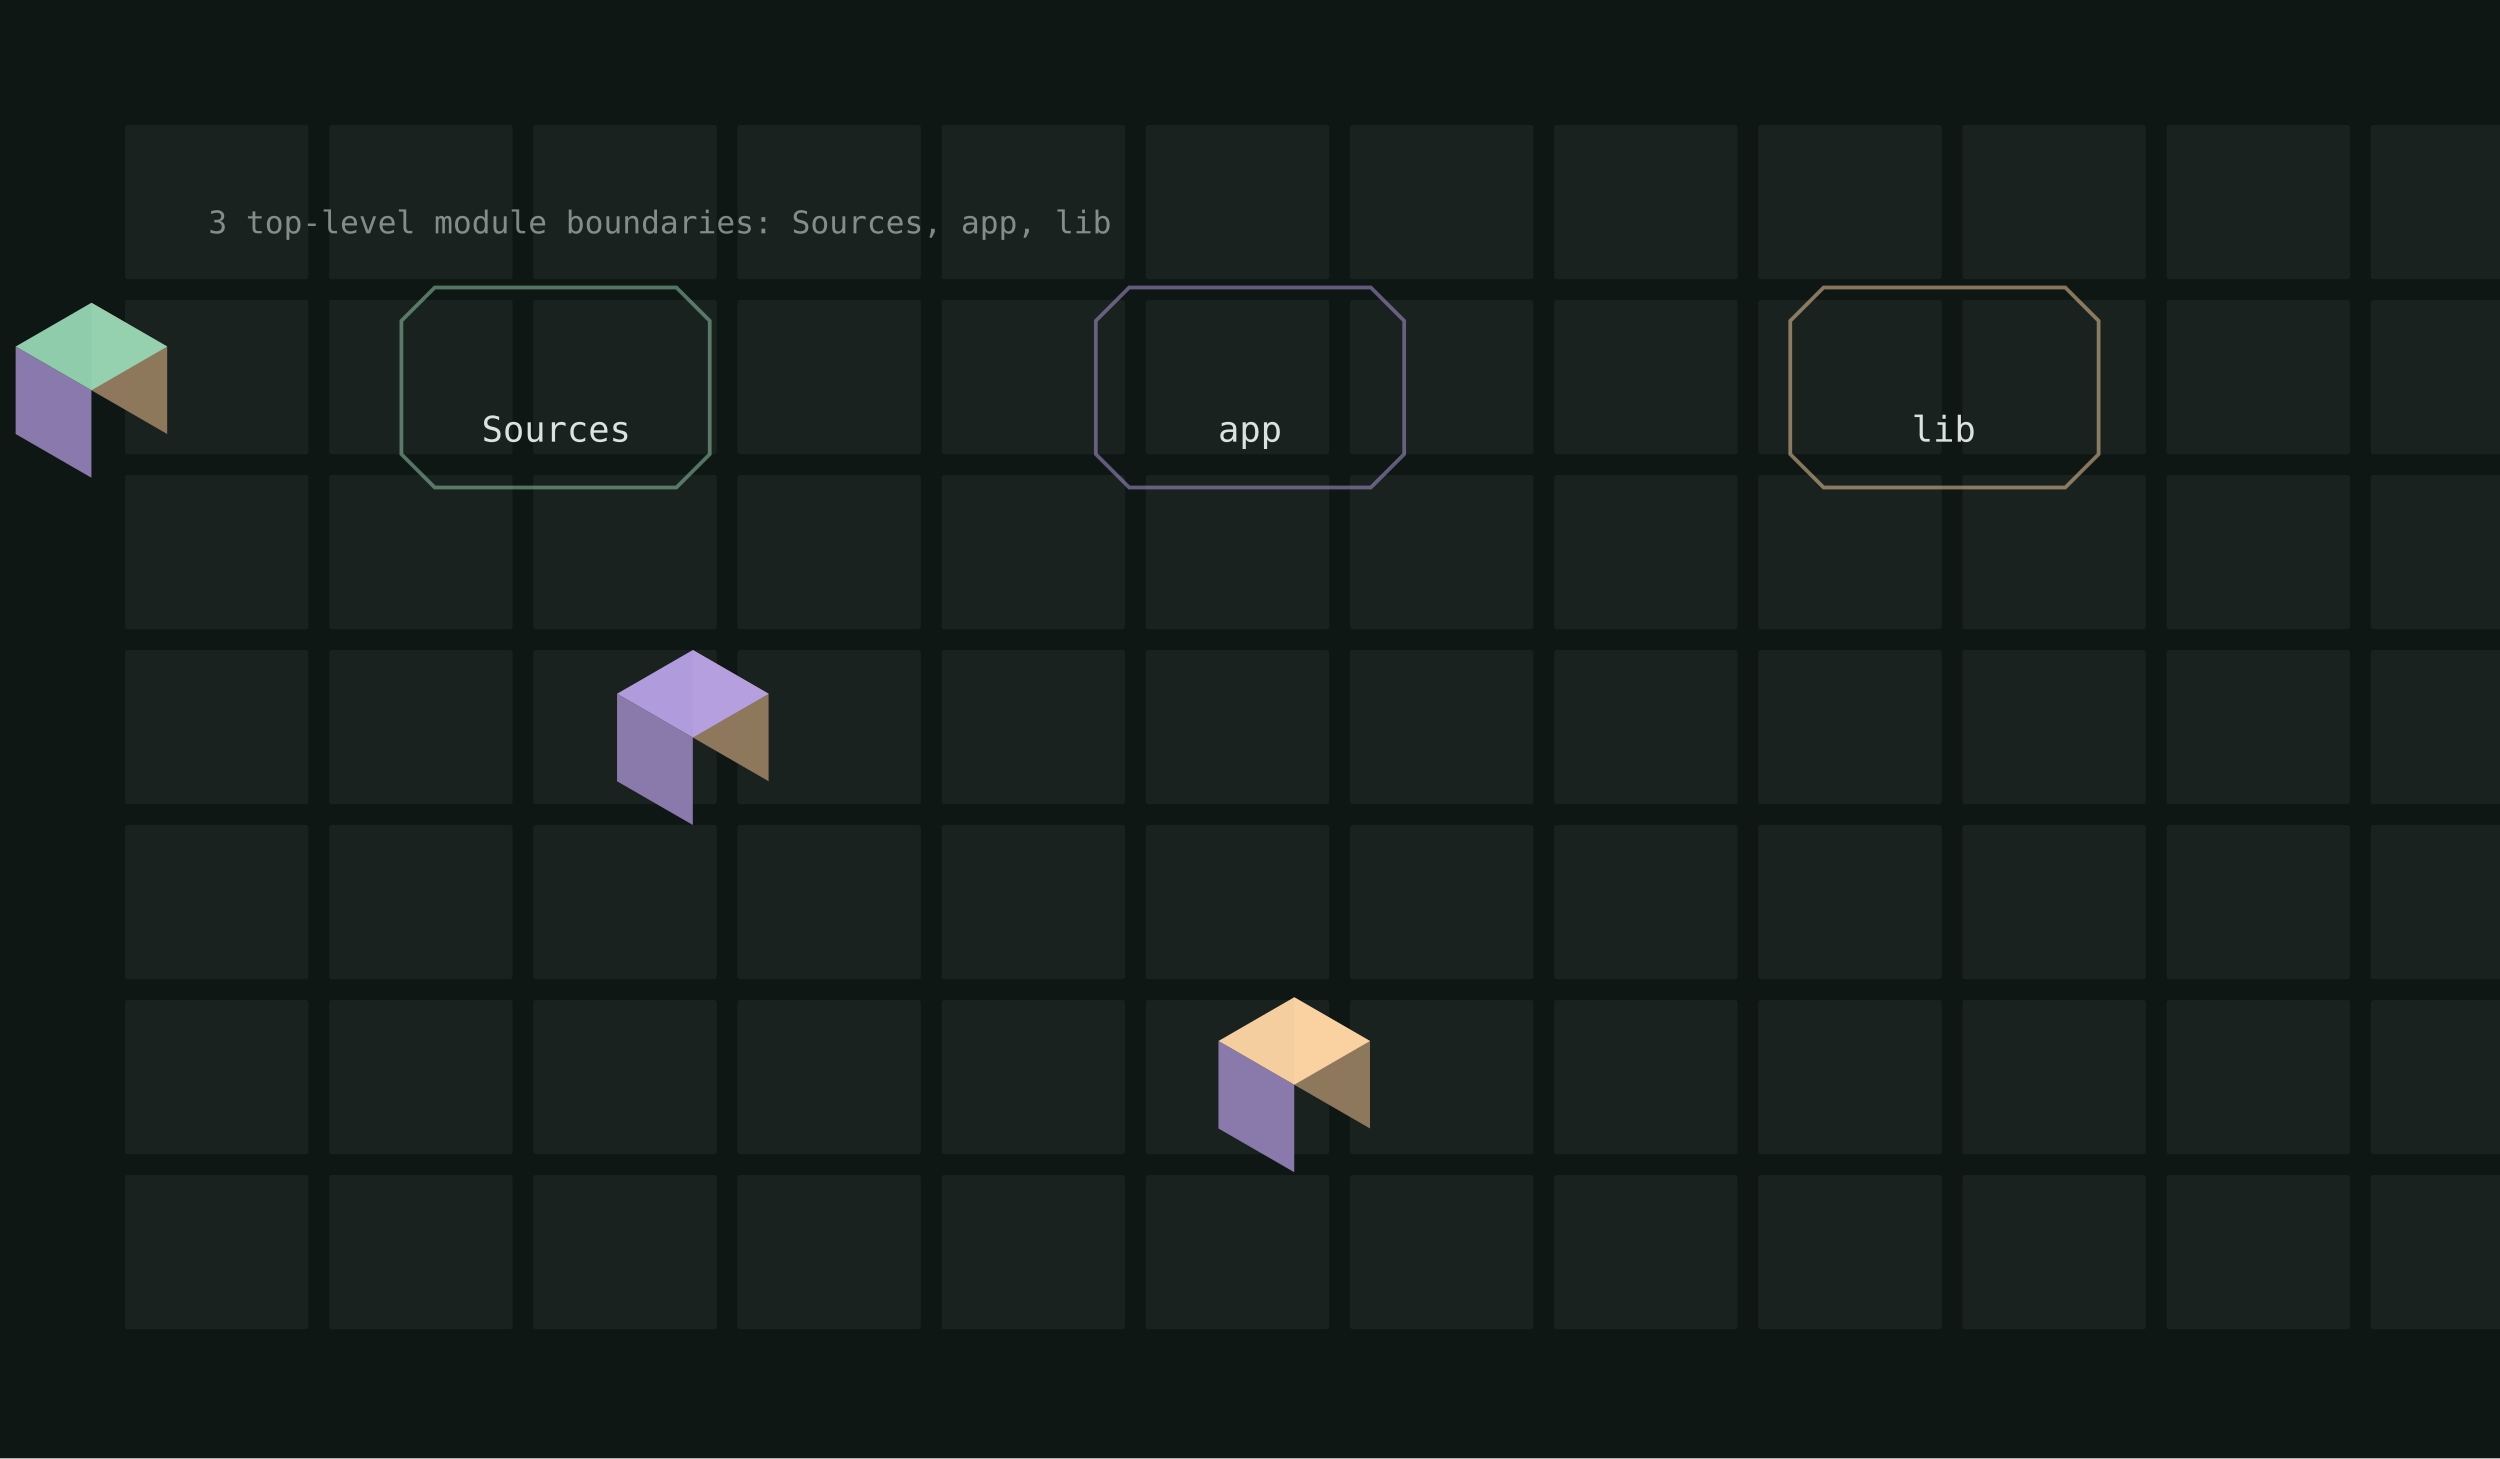
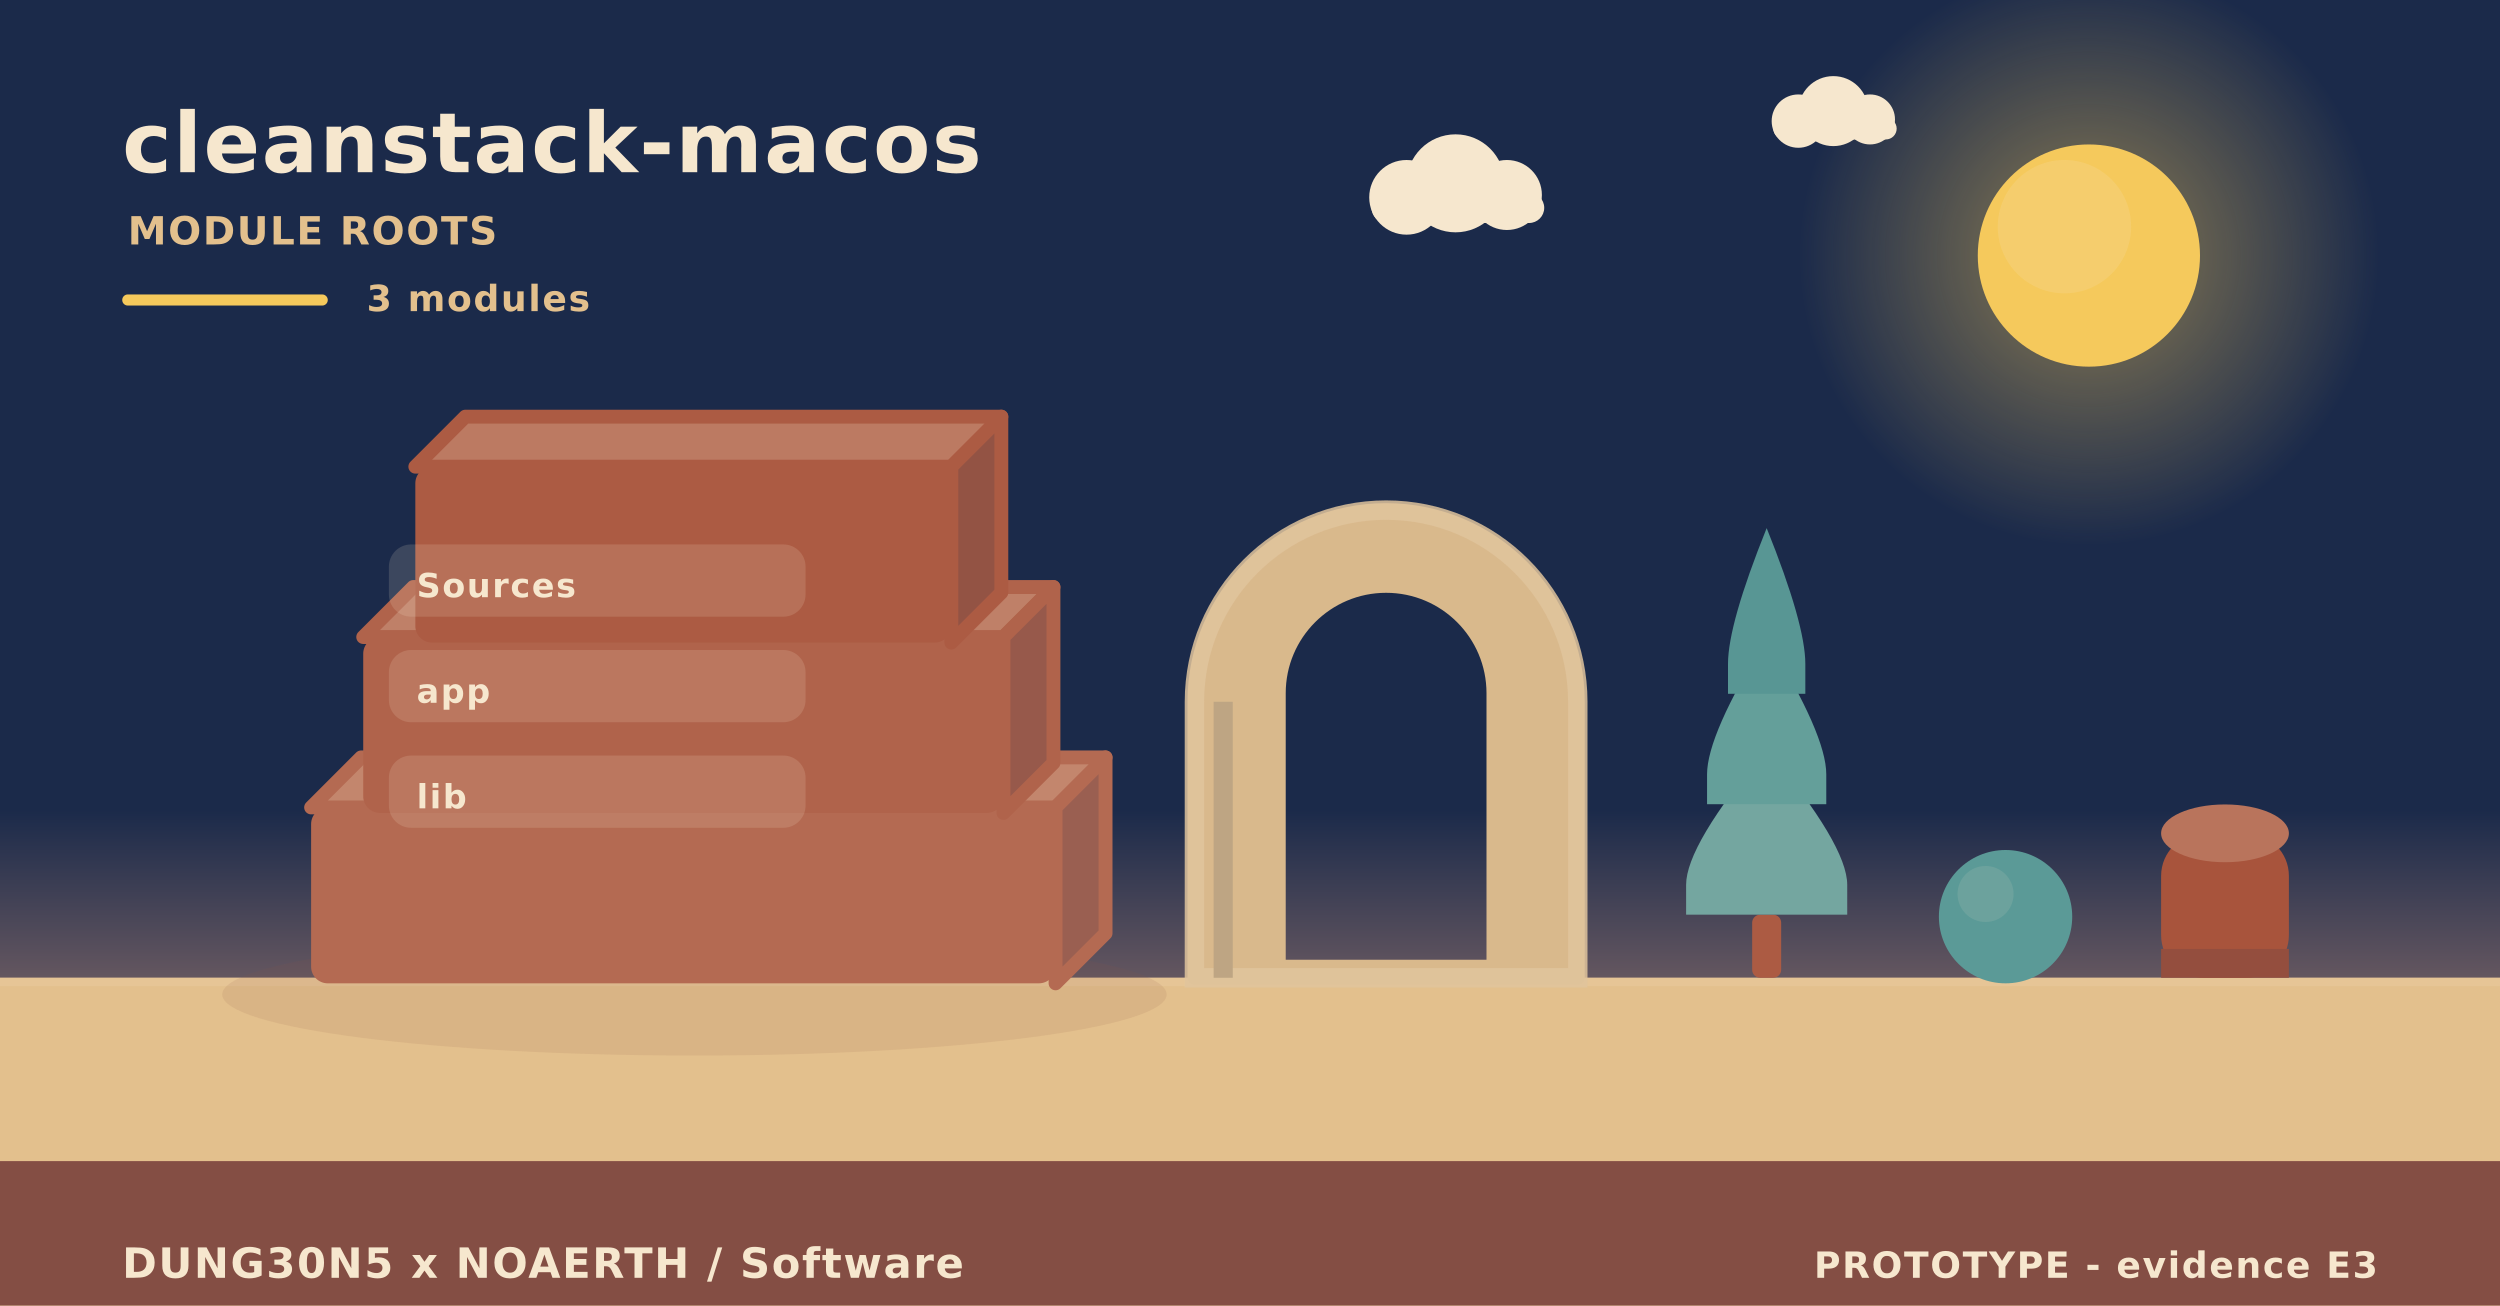
- <svg xmlns="http://www.w3.org/2000/svg" viewBox="0 0 1200 700" width="1200" height="700" role="img" aria-label="cleanstack-macos architecture">
-   <rect width="1200" height="700" fill="#0f1714" />
-   <defs>
-     <linearGradient id="ga" x1="0" y1="0" x2="1" y2="1">
-       <stop offset="0%" stop-color="#95d5b2" />
-       <stop offset="100%" stop-color="#b8a1e6" />
-     </linearGradient>
-   </defs>
-   <rect x="60.00" y="60.00" width="88.00" height="74.00" rx="1.20" fill="#f0f8f4" opacity="0.05" />
-   <rect x="158.00" y="60.00" width="88.00" height="74.00" rx="1.20" fill="#f0f8f4" opacity="0.05" />
-   <rect x="256.00" y="60.00" width="88.00" height="74.00" rx="1.20" fill="#f0f8f4" opacity="0.05" />
-   <rect x="354.00" y="60.00" width="88.00" height="74.00" rx="1.20" fill="#f0f8f4" opacity="0.05" />
-   <rect x="452.00" y="60.00" width="88.00" height="74.00" rx="1.20" fill="#f0f8f4" opacity="0.05" />
-   <rect x="550.00" y="60.00" width="88.00" height="74.00" rx="1.20" fill="#f0f8f4" opacity="0.05" />
-   <rect x="648.00" y="60.00" width="88.00" height="74.00" rx="1.20" fill="#f0f8f4" opacity="0.05" />
-   <rect x="746.00" y="60.00" width="88.00" height="74.00" rx="1.20" fill="#f0f8f4" opacity="0.05" />
-   <rect x="844.00" y="60.00" width="88.00" height="74.00" rx="1.20" fill="#f0f8f4" opacity="0.05" />
-   <rect x="942.00" y="60.00" width="88.00" height="74.00" rx="1.20" fill="#f0f8f4" opacity="0.05" />
-   <rect x="1040.00" y="60.00" width="88.00" height="74.00" rx="1.20" fill="#f0f8f4" opacity="0.05" />
-   <rect x="1138.00" y="60.00" width="88.00" height="74.00" rx="1.20" fill="#f0f8f4" opacity="0.05" />
-   <rect x="60.00" y="144.00" width="88.00" height="74.00" rx="1.20" fill="#f0f8f4" opacity="0.05" />
-   <rect x="158.00" y="144.00" width="88.00" height="74.00" rx="1.20" fill="#f0f8f4" opacity="0.05" />
-   <rect x="256.00" y="144.00" width="88.00" height="74.00" rx="1.20" fill="#f0f8f4" opacity="0.05" />
-   <rect x="354.00" y="144.00" width="88.00" height="74.00" rx="1.20" fill="#f0f8f4" opacity="0.05" />
-   <rect x="452.00" y="144.00" width="88.00" height="74.00" rx="1.20" fill="#f0f8f4" opacity="0.05" />
-   <rect x="550.00" y="144.00" width="88.00" height="74.00" rx="1.20" fill="#f0f8f4" opacity="0.05" />
-   <rect x="648.00" y="144.00" width="88.00" height="74.00" rx="1.20" fill="#f0f8f4" opacity="0.05" />
-   <rect x="746.00" y="144.00" width="88.00" height="74.00" rx="1.20" fill="#f0f8f4" opacity="0.05" />
-   <rect x="844.00" y="144.00" width="88.00" height="74.00" rx="1.20" fill="#f0f8f4" opacity="0.05" />
-   <rect x="942.00" y="144.00" width="88.00" height="74.00" rx="1.20" fill="#f0f8f4" opacity="0.05" />
-   <rect x="1040.00" y="144.00" width="88.00" height="74.00" rx="1.20" fill="#f0f8f4" opacity="0.05" />
-   <rect x="1138.00" y="144.00" width="88.00" height="74.00" rx="1.20" fill="#f0f8f4" opacity="0.05" />
-   <rect x="60.00" y="228.00" width="88.00" height="74.00" rx="1.20" fill="#f0f8f4" opacity="0.05" />
-   <rect x="158.00" y="228.00" width="88.00" height="74.00" rx="1.20" fill="#f0f8f4" opacity="0.05" />
-   <rect x="256.00" y="228.00" width="88.00" height="74.00" rx="1.20" fill="#f0f8f4" opacity="0.05" />
-   <rect x="354.00" y="228.00" width="88.00" height="74.00" rx="1.20" fill="#f0f8f4" opacity="0.05" />
-   <rect x="452.00" y="228.00" width="88.00" height="74.00" rx="1.20" fill="#f0f8f4" opacity="0.05" />
-   <rect x="550.00" y="228.00" width="88.00" height="74.00" rx="1.20" fill="#f0f8f4" opacity="0.05" />
-   <rect x="648.00" y="228.00" width="88.00" height="74.00" rx="1.20" fill="#f0f8f4" opacity="0.05" />
-   <rect x="746.00" y="228.00" width="88.00" height="74.00" rx="1.20" fill="#f0f8f4" opacity="0.05" />
-   <rect x="844.00" y="228.00" width="88.00" height="74.00" rx="1.20" fill="#f0f8f4" opacity="0.05" />
-   <rect x="942.00" y="228.00" width="88.00" height="74.00" rx="1.20" fill="#f0f8f4" opacity="0.05" />
-   <rect x="1040.00" y="228.00" width="88.00" height="74.00" rx="1.20" fill="#f0f8f4" opacity="0.05" />
-   <rect x="1138.00" y="228.00" width="88.00" height="74.00" rx="1.20" fill="#f0f8f4" opacity="0.05" />
-   <rect x="60.00" y="312.00" width="88.00" height="74.00" rx="1.20" fill="#f0f8f4" opacity="0.05" />
-   <rect x="158.00" y="312.00" width="88.00" height="74.00" rx="1.20" fill="#f0f8f4" opacity="0.05" />
-   <rect x="256.00" y="312.00" width="88.00" height="74.00" rx="1.20" fill="#f0f8f4" opacity="0.05" />
-   <rect x="354.00" y="312.00" width="88.00" height="74.00" rx="1.20" fill="#f0f8f4" opacity="0.05" />
-   <rect x="452.00" y="312.00" width="88.00" height="74.00" rx="1.20" fill="#f0f8f4" opacity="0.05" />
-   <rect x="550.00" y="312.00" width="88.00" height="74.00" rx="1.20" fill="#f0f8f4" opacity="0.05" />
-   <rect x="648.00" y="312.00" width="88.00" height="74.00" rx="1.20" fill="#f0f8f4" opacity="0.05" />
-   <rect x="746.00" y="312.00" width="88.00" height="74.00" rx="1.20" fill="#f0f8f4" opacity="0.05" />
-   <rect x="844.00" y="312.00" width="88.00" height="74.00" rx="1.20" fill="#f0f8f4" opacity="0.05" />
-   <rect x="942.00" y="312.00" width="88.00" height="74.00" rx="1.20" fill="#f0f8f4" opacity="0.05" />
-   <rect x="1040.00" y="312.00" width="88.00" height="74.00" rx="1.20" fill="#f0f8f4" opacity="0.05" />
-   <rect x="1138.00" y="312.00" width="88.00" height="74.00" rx="1.20" fill="#f0f8f4" opacity="0.05" />
-   <rect x="60.00" y="396.00" width="88.00" height="74.00" rx="1.20" fill="#f0f8f4" opacity="0.05" />
-   <rect x="158.00" y="396.00" width="88.00" height="74.00" rx="1.20" fill="#f0f8f4" opacity="0.05" />
-   <rect x="256.00" y="396.00" width="88.00" height="74.00" rx="1.20" fill="#f0f8f4" opacity="0.05" />
-   <rect x="354.00" y="396.00" width="88.00" height="74.00" rx="1.20" fill="#f0f8f4" opacity="0.05" />
-   <rect x="452.00" y="396.00" width="88.00" height="74.00" rx="1.20" fill="#f0f8f4" opacity="0.05" />
-   <rect x="550.00" y="396.00" width="88.00" height="74.00" rx="1.20" fill="#f0f8f4" opacity="0.05" />
-   <rect x="648.00" y="396.00" width="88.00" height="74.00" rx="1.20" fill="#f0f8f4" opacity="0.05" />
-   <rect x="746.00" y="396.00" width="88.00" height="74.00" rx="1.20" fill="#f0f8f4" opacity="0.05" />
-   <rect x="844.00" y="396.00" width="88.00" height="74.00" rx="1.20" fill="#f0f8f4" opacity="0.05" />
-   <rect x="942.00" y="396.00" width="88.00" height="74.00" rx="1.20" fill="#f0f8f4" opacity="0.05" />
-   <rect x="1040.00" y="396.00" width="88.00" height="74.00" rx="1.20" fill="#f0f8f4" opacity="0.05" />
-   <rect x="1138.00" y="396.00" width="88.00" height="74.00" rx="1.20" fill="#f0f8f4" opacity="0.05" />
-   <rect x="60.00" y="480.00" width="88.00" height="74.00" rx="1.20" fill="#f0f8f4" opacity="0.05" />
-   <rect x="158.00" y="480.00" width="88.00" height="74.00" rx="1.20" fill="#f0f8f4" opacity="0.05" />
-   <rect x="256.00" y="480.00" width="88.00" height="74.00" rx="1.20" fill="#f0f8f4" opacity="0.05" />
-   <rect x="354.00" y="480.00" width="88.00" height="74.00" rx="1.20" fill="#f0f8f4" opacity="0.05" />
-   <rect x="452.00" y="480.00" width="88.00" height="74.00" rx="1.20" fill="#f0f8f4" opacity="0.05" />
-   <rect x="550.00" y="480.00" width="88.00" height="74.00" rx="1.20" fill="#f0f8f4" opacity="0.05" />
-   <rect x="648.00" y="480.00" width="88.00" height="74.00" rx="1.20" fill="#f0f8f4" opacity="0.05" />
-   <rect x="746.00" y="480.00" width="88.00" height="74.00" rx="1.20" fill="#f0f8f4" opacity="0.05" />
-   <rect x="844.00" y="480.00" width="88.00" height="74.00" rx="1.20" fill="#f0f8f4" opacity="0.05" />
-   <rect x="942.00" y="480.00" width="88.00" height="74.00" rx="1.20" fill="#f0f8f4" opacity="0.05" />
-   <rect x="1040.00" y="480.00" width="88.00" height="74.00" rx="1.20" fill="#f0f8f4" opacity="0.05" />
-   <rect x="1138.00" y="480.00" width="88.00" height="74.00" rx="1.20" fill="#f0f8f4" opacity="0.05" />
-   <rect x="60.00" y="564.00" width="88.00" height="74.00" rx="1.20" fill="#f0f8f4" opacity="0.05" />
-   <rect x="158.00" y="564.00" width="88.00" height="74.00" rx="1.20" fill="#f0f8f4" opacity="0.05" />
-   <rect x="256.00" y="564.00" width="88.00" height="74.00" rx="1.20" fill="#f0f8f4" opacity="0.05" />
-   <rect x="354.00" y="564.00" width="88.00" height="74.00" rx="1.20" fill="#f0f8f4" opacity="0.05" />
-   <rect x="452.00" y="564.00" width="88.00" height="74.00" rx="1.20" fill="#f0f8f4" opacity="0.05" />
-   <rect x="550.00" y="564.00" width="88.00" height="74.00" rx="1.20" fill="#f0f8f4" opacity="0.05" />
-   <rect x="648.00" y="564.00" width="88.00" height="74.00" rx="1.20" fill="#f0f8f4" opacity="0.05" />
-   <rect x="746.00" y="564.00" width="88.00" height="74.00" rx="1.20" fill="#f0f8f4" opacity="0.05" />
-   <rect x="844.00" y="564.00" width="88.00" height="74.00" rx="1.20" fill="#f0f8f4" opacity="0.05" />
-   <rect x="942.00" y="564.00" width="88.00" height="74.00" rx="1.20" fill="#f0f8f4" opacity="0.05" />
-   <rect x="1040.00" y="564.00" width="88.00" height="74.00" rx="1.20" fill="#f0f8f4" opacity="0.05" />
-   <rect x="1138.00" y="564.00" width="88.00" height="74.00" rx="1.20" fill="#f0f8f4" opacity="0.05" />
-   <path d="M208.67,138.00 H324.67 L340.67,154.00 V218.00 L324.67,234.00 H208.67 L192.67,218.00 V154.00 Z" fill="none" stroke="rgba(149,213,178,0.550)" stroke-width="1.80" opacity="0.90" />
-   <polygon points="43.88,187.33 80.25,208.33 80.25,166.33 43.88,145.33" fill="#947c60" opacity="0.95" />
-   <polygon points="7.51,208.33 43.88,229.33 43.88,187.33 7.51,166.33" fill="#907eb3" opacity="0.95" />
-   <polygon points="43.88,145.33 80.25,166.33 43.88,187.33 7.51,166.33" fill="#95d5b2" opacity="0.95" />
-   <text x="267" y="212" font-family="ui-monospace,Menlo,monospace" font-size="17" fill="rgba(240,248,244,0.900)" text-anchor="middle">Sources</text>
-   <path d="M542.00,138.00 H658.00 L674.00,154.00 V218.00 L658.00,234.00 H542.00 L526.00,218.00 V154.00 Z" fill="none" stroke="rgba(184,161,230,0.550)" stroke-width="1.80" opacity="0.90" />
-   <polygon points="332.55,354.00 368.93,375.00 368.93,333.00 332.55,312.00" fill="#947c60" opacity="0.95" />
-   <polygon points="296.18,375.00 332.55,396.00 332.55,354.00 296.18,333.00" fill="#907eb3" opacity="0.95" />
-   <polygon points="332.55,312.00 368.93,333.00 332.55,354.00 296.18,333.00" fill="#b8a1e6" opacity="0.95" />
-   <text x="600" y="212" font-family="ui-monospace,Menlo,monospace" font-size="17" fill="rgba(240,248,244,0.900)" text-anchor="middle">app</text>
-   <path d="M875.33,138.00 H991.33 L1007.33,154.00 V218.00 L991.33,234.00 H875.33 L859.33,218.00 V154.00 Z" fill="none" stroke="rgba(255,214,165,0.550)" stroke-width="1.80" opacity="0.90" />
-   <polygon points="621.23,520.67 657.60,541.67 657.60,499.67 621.23,478.67" fill="#947c60" opacity="0.95" />
-   <polygon points="584.86,541.67 621.23,562.67 621.23,520.67 584.86,499.67" fill="#907eb3" opacity="0.95" />
-   <polygon points="621.23,478.67 657.60,499.67 621.23,520.67 584.86,499.67" fill="#ffd6a5" opacity="0.95" />
-   <text x="933" y="212" font-family="ui-monospace,Menlo,monospace" font-size="17" fill="rgba(240,248,244,0.900)" text-anchor="middle">lib</text>
-   <text x="100" y="112" font-family="ui-monospace,Menlo,monospace" font-size="15" fill="rgba(240,248,244,0.500)">3 top-level module boundaries: Sources, app, lib</text>
+ <svg xmlns="http://www.w3.org/2000/svg" width="900" height="470" viewBox="0 0 900 470" role="img" aria-label="cleanstack-macos - how it is built">
+   <linearGradient id="skya" x1="0" y1="0" x2="0" y2="1">
+     <stop offset="0" stop-color="#1b2a4a" />
+     <stop offset="0.62" stop-color="#1b2a4a" />
+     <stop offset="1" stop-color="#f3ad8a" />
+   </linearGradient>
+   <rect width="900" height="470" fill="url(#skya)" />
+   <radialGradient id="suna">
+     <stop offset="0.35" stop-color="#f5c95c" stop-opacity="0.34" />
+     <stop offset="1" stop-color="#f5c95c" stop-opacity="0" />
+   </radialGradient>
+   <circle cx="752" cy="92" r="104" fill="url(#suna)" />
+   <circle cx="752" cy="92" r="40" fill="#f5c95c" />
+   <circle cx="743.2" cy="81.6" r="24" fill="#f5d27e" opacity="0.5" />
+   <g>
+     <circle cx="524" cy="66" r="17.64" fill="#f6e7ce" />
+     <circle cx="506.36" cy="71.04" r="13.44" fill="#f6e7ce" />
+     <circle cx="542.48" cy="70.2" r="12.6" fill="#f6e7ce" />
+     <rect x="493.76" y="69.36" width="62.16" height="10.92" rx="5.46" fill="#f6e7ce" />
+   </g>
+   <g>
+     <circle cx="660" cy="40" r="12.6" fill="#f6e7ce" />
+     <circle cx="647.4" cy="43.6" r="9.6" fill="#f6e7ce" />
+     <circle cx="673.2" cy="43" r="9" fill="#f6e7ce" />
+     <rect x="638.4" y="42.4" width="44.4" height="7.8" rx="3.9" fill="#f6e7ce" />
+   </g>
+   <rect x="0" y="352" width="900" height="118" fill="#e3c08d" />
+   <rect x="0" y="352" width="900" height="3" fill="#e6c596" />
+   <text x="44" y="62" font-family="Verdana,DejaVu Sans,sans-serif" font-size="30" font-weight="700" letter-spacing="0.6" fill="#f6e7ce" text-anchor="start">cleanstack-macos</text>
+   <text x="46" y="88" font-family="Verdana,DejaVu Sans,sans-serif" font-size="14" font-weight="700" letter-spacing="0.6" fill="#e3c08d" text-anchor="start">MODULE ROOTS</text>
+   <rect x="44" y="106" width="74" height="4" rx="2" fill="#f5c95c" />
+   <text x="132" y="112" font-family="Verdana,DejaVu Sans,sans-serif" font-size="13" font-weight="700" letter-spacing="0.6" fill="#e3c08d" text-anchor="start">3 modules</text>
+   <ellipse cx="250" cy="358" rx="170" ry="22" fill="rgba(138,90,68,0.11)" />
+   <path d="M112,290.67 L380,290.67 L398,272.67 L130,272.67 Z" fill="#c3866d" stroke="#b46a52" stroke-width="5" stroke-linejoin="round" />
+   <path d="M380,290.67 L398,272.67 L398,336 L380,354 Z" fill="#9a5f51" stroke="#b46a52" stroke-width="5" stroke-linejoin="round" />
+   <rect x="112" y="290.67" width="268" height="63.33" rx="6" fill="#b46a52" />
+   <path d="M130.76,229.33 L361.24,229.33 L379.24,211.33 L148.76,211.33 Z" fill="#bf8068" stroke="#b0634b" stroke-width="5" stroke-linejoin="round" />
+   <path d="M361.24,229.33 L379.24,211.33 L379.24,274.67 L361.24,292.67 Z" fill="#97594b" stroke="#b0634b" stroke-width="5" stroke-linejoin="round" />
+   <rect x="130.76" y="229.33" width="230.48" height="63.33" rx="6" fill="#b0634b" />
+   <path d="M149.52,168 L342.48,168 L360.48,150 L167.52,150 Z" fill="#bc7a62" stroke="#ac5b43" stroke-width="5" stroke-linejoin="round" />
+   <path d="M342.48,168 L360.48,150 L360.48,213.33 L342.48,231.33 Z" fill="#935344" stroke="#ac5b43" stroke-width="5" stroke-linejoin="round" />
+   <rect x="149.52" y="168" width="192.96" height="63.33" rx="6" fill="#ac5b43" />
+   <rect x="140" y="196" width="150" height="26" rx="8" fill="rgba(246,231,206,0.16)" opacity="0.94" />
+   <text x="150" y="215" font-family="Verdana,DejaVu Sans,sans-serif" font-size="12" font-weight="700" letter-spacing="0.6" fill="#f6e7ce" text-anchor="start">Sources</text>
+   <rect x="140" y="234" width="150" height="26" rx="8" fill="rgba(246,231,206,0.16)" opacity="0.94" />
+   <text x="150" y="253" font-family="Verdana,DejaVu Sans,sans-serif" font-size="12" font-weight="700" letter-spacing="0.6" fill="#f6e7ce" text-anchor="start">app</text>
+   <rect x="140" y="272" width="150" height="26" rx="8" fill="rgba(246,231,206,0.16)" opacity="0.94" />
+   <text x="150" y="291" font-family="Verdana,DejaVu Sans,sans-serif" font-size="12" font-weight="700" letter-spacing="0.6" fill="#f6e7ce" text-anchor="start">lib</text>
+   <path d="M430,352 L430,252.64 A69,69 0 0 1 568,252.64 L568,352 Z M460.36,348 L460.36,249.55 A38.64,38.64 0 0 1 537.64,249.55 L537.64,348 Z" fill="#d9b98c" fill-rule="evenodd" stroke="#d9b98c" stroke-width="5" stroke-linejoin="round" />
+   <path d="M430,352 L430,252.64 A69,69 0 0 1 568,252.64 L568,352 Z" fill="none" stroke="#e0c49c" stroke-width="7" stroke-linecap="round" opacity="0.85" />
+   <rect x="436.9" y="252.64" width="6.9" height="99.36" fill="#bea583" />
+   <rect x="630.78" y="329.28" width="10.44" height="22.72" rx="2.9" fill="#ac5b43" />
+   <path d="M636,269.64 Q607,304.23 607,318.54 Q607,329.28 607,329.28 L665,329.28 Q665,329.28 665,318.54 Q665,304.23 636,269.64 Z" fill="#74a6a0" />
+   <path d="M636,229.88 Q614.54,264.47 614.54,278.78 Q614.54,289.52 614.54,289.52 L657.46,289.52 Q657.46,289.52 657.46,278.78 Q657.46,264.47 636,229.88 Z" fill="#649f9a" />
+   <path d="M636,190.12 Q622.08,224.71 622.08,239.02 Q622.08,249.76 622.08,249.76 L649.92,249.76 Q649.92,249.76 649.92,239.02 Q649.92,224.71 636,190.12 Z" fill="#589694" />
+   <circle cx="722" cy="330" r="24" fill="#5b9a97" />
+   <circle cx="714.8" cy="321.84" r="10.08" fill="#7aa9a2" opacity="0.55" />
+   <rect x="778" y="300" width="46" height="52" rx="15.33" fill="#a8543c" />
+   <ellipse cx="801" cy="300" rx="23" ry="10.4" fill="#b9745c" />
+   <rect x="778" y="341.6" width="46" height="10.4" fill="#944e3e" />
+   <rect x="0" y="418" width="900" height="52" rx="0" fill="#7e4740" opacity="0.94" />
+   <text x="44" y="460" font-family="Verdana,DejaVu Sans,sans-serif" font-size="15" font-weight="700" letter-spacing="0.6" fill="#f6e7ce" text-anchor="start">DUNG30N5 x NOAERTH  /  Software</text>
+   <text x="856" y="460" font-family="Verdana,DejaVu Sans,sans-serif" font-size="13" font-weight="700" letter-spacing="0.6" fill="#f6e7ce" text-anchor="end">PROTOTYPE  -  evidence E3</text>
</svg>
